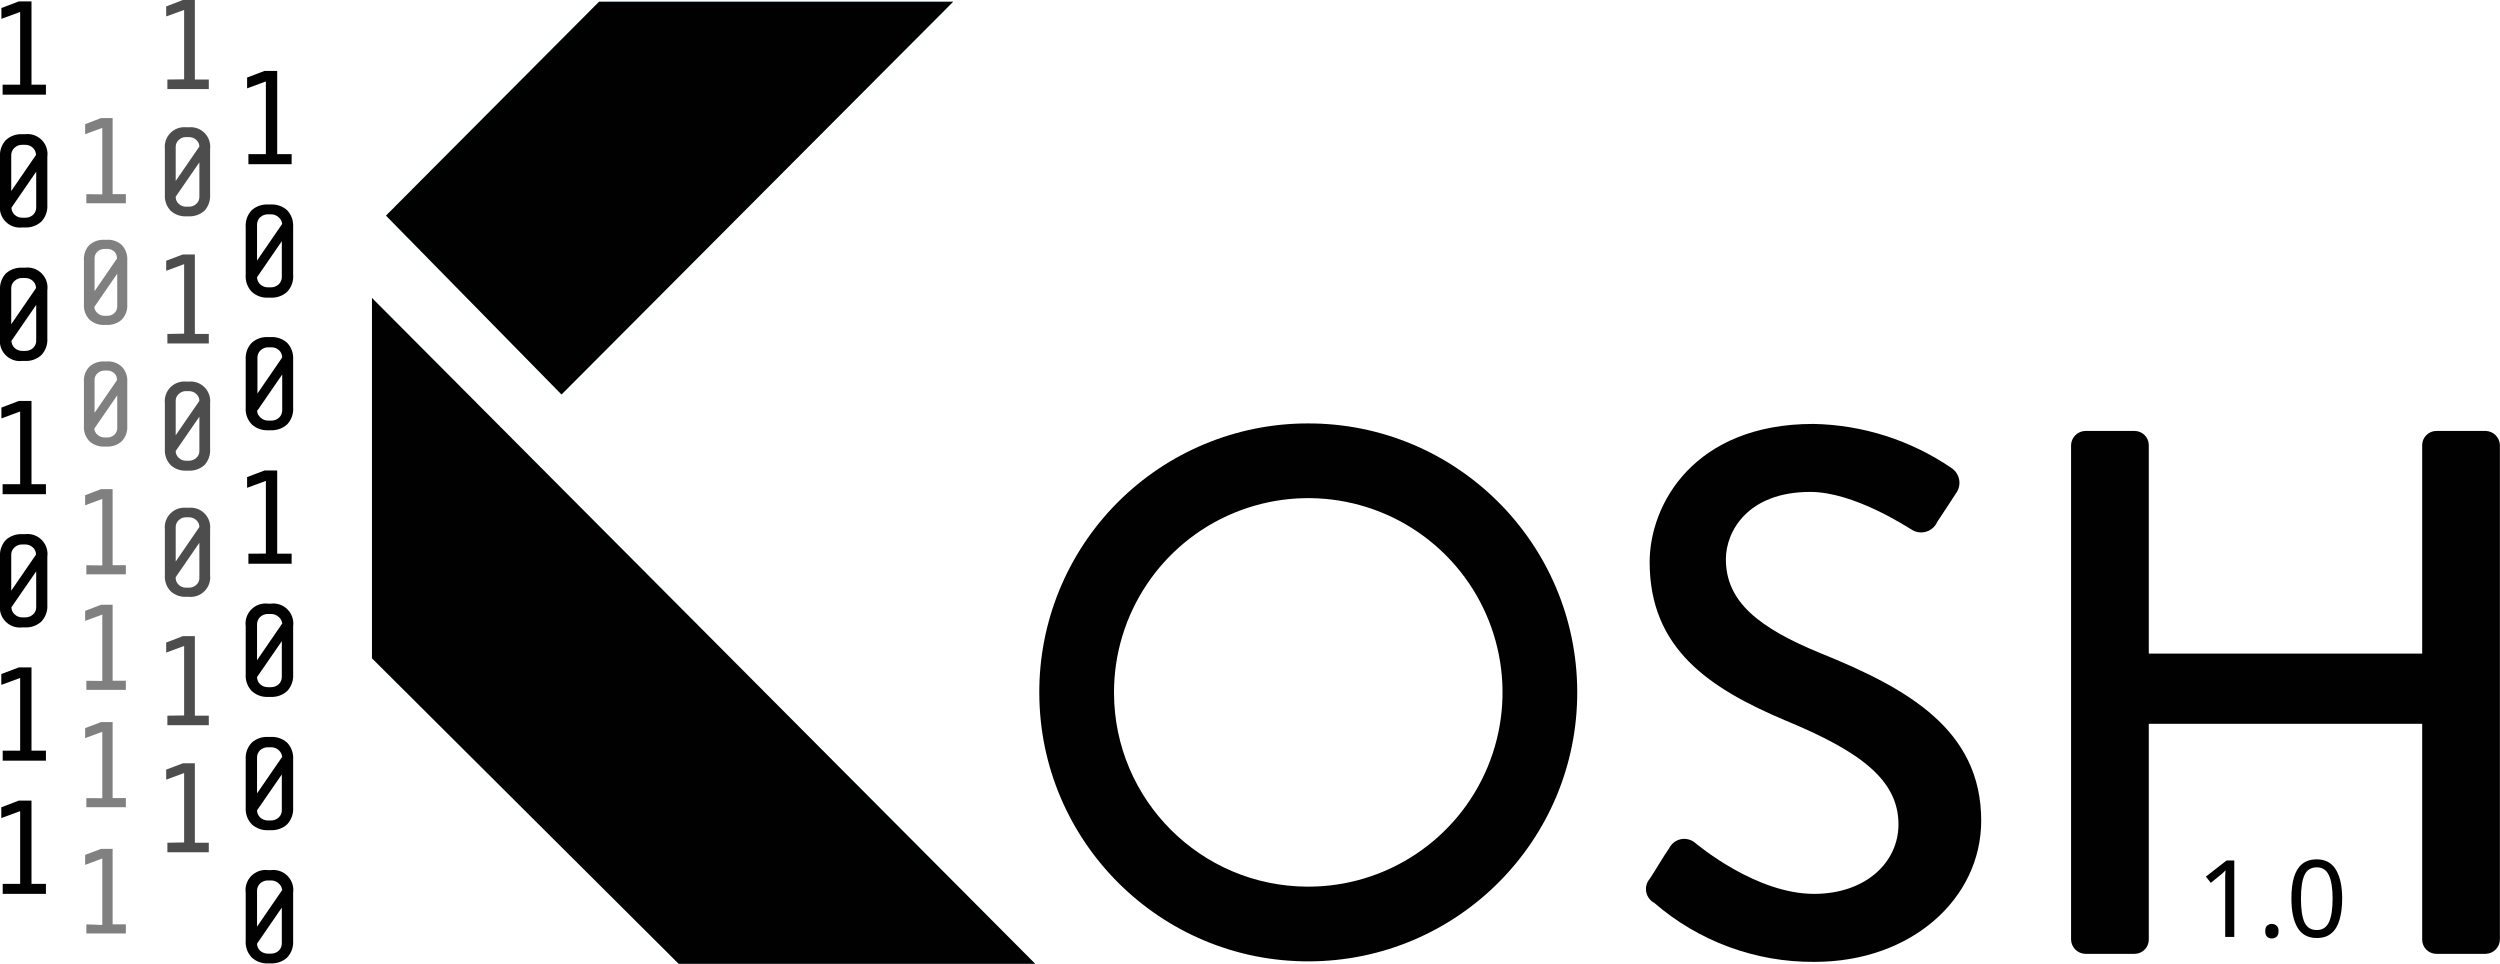
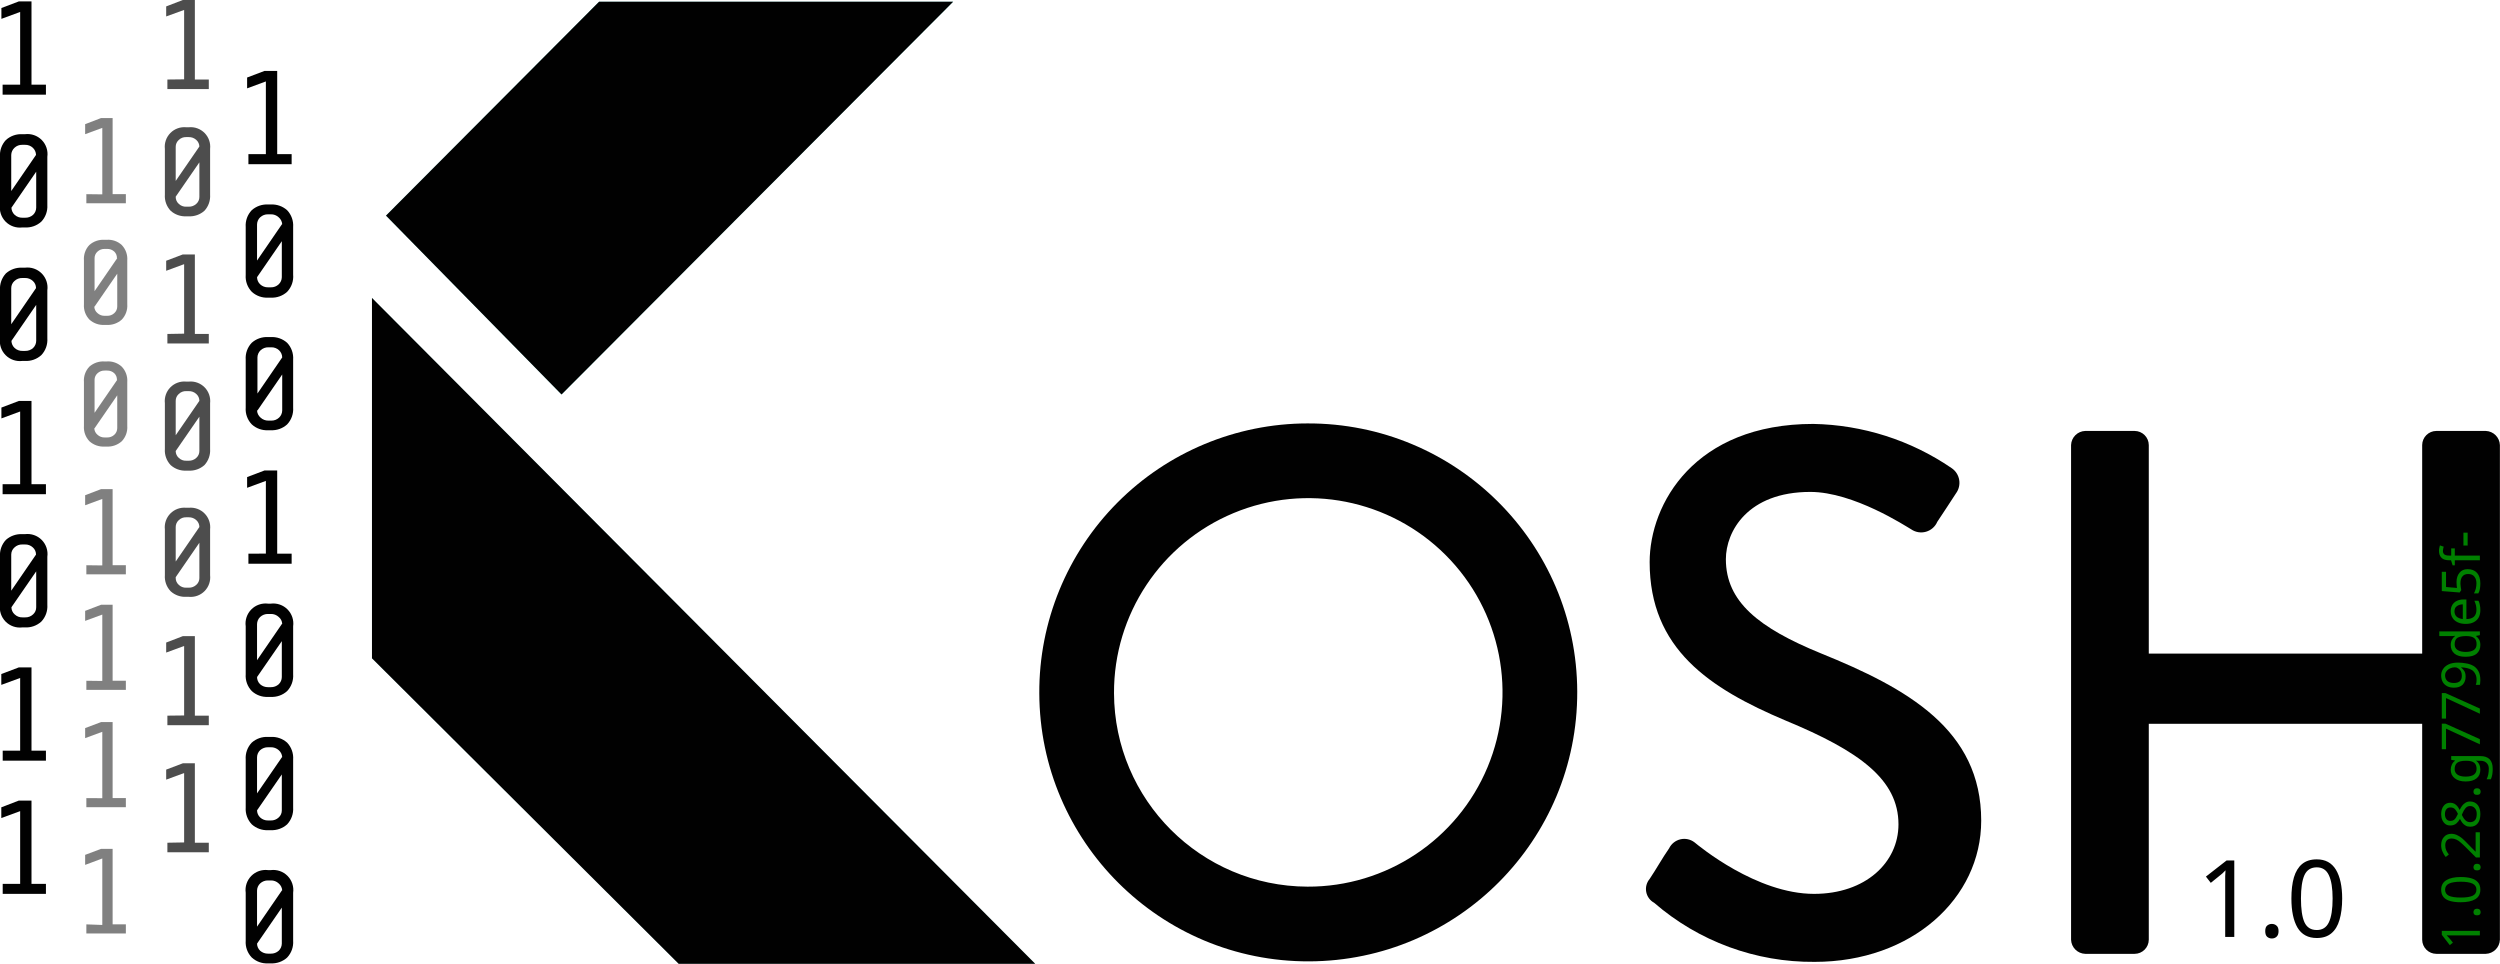
<svg xmlns="http://www.w3.org/2000/svg" viewBox="0 0 249.28 96.1" version="1.1" id="svg5833">
  <defs id="defs5750">
    <style id="style5748">.cls-1{isolation:isolate;}.cls-2,.cls-3,.cls-4,.cls-6{fill:#010101;}.cls-2,.cls-3,.cls-4,.cls-5{mix-blend-mode:multiply;}.cls-3{opacity:0.7;}.cls-4{opacity:0.5;}.cls-5{fill:#afdedc;}</style>
  </defs>
  <path class="cls-2" d="m 0.26,8.44 v 1 h 4.32 v -1 H 3.14 V 0.14 H 1.88 L 0.14,0.8 V 1.88 L 2.01,1.19 v 7.25 z" id="path5752" style="isolation:isolate;mix-blend-mode:multiply;fill:#010101" />
  <path class="cls-2" d="M 4.72,20.45 V 15.64 A 2,2 0 0 0 2.49,13.38 H 2.23 A 2.25,2.25 0 0 0 0.59,13.96 2.21,2.21 0 0 0 0,15.64 v 4.78 a 2,2 0 0 0 2.23,2.26 h 0.26 a 2.24,2.24 0 0 0 1.63,-0.58 2.21,2.21 0 0 0 0.6,-1.65 z m -1.13,-5 -2.47,3.6 v -3.6 a 1,1 0 0 1 0.32,-0.71 1.08,1.08 0 0 1 0.79,-0.3 h 0.26 a 1.09,1.09 0 0 1 0.79,0.3 1,1 0 0 1 0.31,0.68 z m -2.45,5.26 2.47,-3.59 v 3.59 A 1,1 0 0 1 3.3,21.42 1.13,1.13 0 0 1 2.51,21.71 H 2.25 A 1.11,1.11 0 0 1 1.46,21.42 1,1 0 0 1 1.14,20.71 Z" id="path5754" style="isolation:isolate;mix-blend-mode:multiply;fill:#010101" />
  <path class="cls-2" d="M 4.72,33.73 V 28.95 A 2,2 0 0 0 2.49,26.69 H 2.23 A 2.29,2.29 0 0 0 0.59,27.26 2.25,2.25 0 0 0 0,28.95 v 4.78 a 2,2 0 0 0 2.23,2.26 h 0.26 a 2.24,2.24 0 0 0 1.63,-0.58 2.21,2.21 0 0 0 0.6,-1.68 z m -1.13,-5 -2.47,3.6 v -3.6 a 0.94,0.94 0 0 1 0.32,-0.71 1.08,1.08 0 0 1 0.79,-0.3 h 0.26 a 1.09,1.09 0 0 1 0.79,0.3 0.93,0.93 0 0 1 0.31,0.68 z M 1.14,33.99 3.61,30.4 v 3.59 A 1,1 0 0 1 3.3,34.7 1.13,1.13 0 0 1 2.51,34.99 H 2.25 A 1.11,1.11 0 0 1 1.46,34.7 1,1 0 0 1 1.14,33.99 Z" id="path5756" style="isolation:isolate;mix-blend-mode:multiply;fill:#010101" />
  <path class="cls-2" d="m 0.26,48.28 v 1 h 4.32 v -1 H 3.14 v -8.3 H 1.88 l -1.74,0.66 v 1.08 l 1.87,-0.69 v 7.25 z" id="path5758" style="isolation:isolate;mix-blend-mode:multiply;fill:#010101" />
  <path class="cls-2" d="M 4.72,60.3 V 55.52 A 2,2 0 0 0 2.49,53.26 H 2.23 A 2.29,2.29 0 0 0 0.59,53.83 2.23,2.23 0 0 0 0,55.52 v 4.78 a 2,2 0 0 0 2.23,2.26 h 0.26 a 2.24,2.24 0 0 0 1.63,-0.58 2.21,2.21 0 0 0 0.6,-1.68 z m -1.13,-5 -2.47,3.6 v -3.6 a 0.94,0.94 0 0 1 0.32,-0.71 1.08,1.08 0 0 1 0.79,-0.3 h 0.26 a 1.09,1.09 0 0 1 0.79,0.3 0.93,0.93 0 0 1 0.31,0.68 z m -2.45,5.25 2.47,-3.58 v 3.58 A 0.93,0.93 0 0 1 3.3,61.26 1.09,1.09 0 0 1 2.51,61.56 H 2.25 A 1.08,1.08 0 0 1 1.46,61.26 0.94,0.94 0 0 1 1.14,60.55 Z" id="path5760" style="isolation:isolate;mix-blend-mode:multiply;fill:#010101" />
  <path class="cls-2" d="m 0.27,74.85 v 1 h 4.31 v -1 H 3.14 v -8.3 H 1.87 l -1.74,0.66 v 1.08 L 2.01,67.6 v 7.25 z" id="path5762" style="isolation:isolate;mix-blend-mode:multiply;fill:#010101" />
  <path class="cls-2" d="m 0.27,88.13 v 1 h 4.31 v -1 H 3.14 v -8.3 H 1.87 L 0.13,80.5 v 1.07 l 1.88,-0.69 v 7.25 z" id="path5764" style="isolation:isolate;mix-blend-mode:multiply;fill:#010101" />
  <path class="cls-2" d="m 24.77,15.37 v 1 h 4.31 v -1 h -1.44 v -8.3 h -1.26 l -1.74,0.66 v 1.08 l 1.87,-0.69 v 7.25 z" id="path5766" style="isolation:isolate;mix-blend-mode:multiply;fill:#010101" />
  <path class="cls-2" d="M 29.23,27.38 V 22.64 A 2.21,2.21 0 0 0 28.63,20.96 2.26,2.26 0 0 0 27,20.39 h -0.27 a 2.26,2.26 0 0 0 -1.63,0.57 2.21,2.21 0 0 0 -0.6,1.68 v 4.78 a 2.18,2.18 0 0 0 0.61,1.68 2.22,2.22 0 0 0 1.62,0.58 H 27 a 2.26,2.26 0 0 0 1.63,-0.58 2.21,2.21 0 0 0 0.6,-1.72 z m -1.13,-5 -2.47,3.6 v -3.6 a 1,1 0 0 1 0.31,-0.71 1.11,1.11 0 0 1 0.79,-0.3 H 27 a 1.09,1.09 0 0 1 0.79,0.3 1,1 0 0 1 0.35,0.68 z m -2.47,5.26 2.47,-3.59 v 3.59 a 1,1 0 0 1 -0.31,0.71 1.09,1.09 0 0 1 -0.79,0.3 h -0.27 a 1.11,1.11 0 0 1 -0.79,-0.3 1,1 0 0 1 -0.31,-0.71 z" id="path5768" style="isolation:isolate;mix-blend-mode:multiply;fill:#010101" />
  <path class="cls-2" d="M 29.23,40.64 V 35.86 A 2.21,2.21 0 0 0 28.63,34.18 2.26,2.26 0 0 0 27,33.61 h -0.27 a 2.26,2.26 0 0 0 -1.63,0.57 2.21,2.21 0 0 0 -0.6,1.68 v 4.78 a 2.18,2.18 0 0 0 0.61,1.68 2.22,2.22 0 0 0 1.62,0.58 H 27 a 2.26,2.26 0 0 0 1.63,-0.58 2.21,2.21 0 0 0 0.6,-1.68 z m -1.09,-5 -2.47,3.6 v -3.6 a 1,1 0 0 1 0.31,-0.71 1.11,1.11 0 0 1 0.79,-0.3 h 0.27 a 1.09,1.09 0 0 1 0.79,0.3 1,1 0 0 1 0.31,0.71 z m -2.47,5.29 2.47,-3.59 v 3.59 a 1,1 0 0 1 -0.31,0.71 1.09,1.09 0 0 1 -0.79,0.3 h -0.27 a 1.11,1.11 0 0 1 -0.79,-0.3 1,1 0 0 1 -0.35,-0.72 z" id="path5770" style="isolation:isolate;mix-blend-mode:multiply;fill:#010101" />
  <path class="cls-2" d="m 24.77,55.21 v 1 h 4.31 v -1 h -1.44 v -8.3 h -1.26 l -1.74,0.66 v 1.07 l 1.87,-0.69 v 7.25 z" id="path5772" style="isolation:isolate;mix-blend-mode:multiply;fill:#010101" />
  <path class="cls-2" d="M 29.23,67.23 V 62.45 A 2,2 0 0 0 27,60.19 h -0.27 a 2,2 0 0 0 -2.23,2.26 v 4.78 a 2.18,2.18 0 0 0 0.61,1.68 2.22,2.22 0 0 0 1.62,0.58 H 27 a 2.26,2.26 0 0 0 1.63,-0.58 2.21,2.21 0 0 0 0.6,-1.68 z m -1.13,-5 -2.47,3.6 v -3.6 a 1,1 0 0 1 0.31,-0.71 1.11,1.11 0 0 1 0.79,-0.3 H 27 a 1.09,1.09 0 0 1 0.79,0.3 0.93,0.93 0 0 1 0.35,0.68 z m -2.47,5.28 2.47,-3.58 v 3.58 A 1,1 0 0 1 27.79,68.23 1.13,1.13 0 0 1 27,68.52 h -0.27 a 1.15,1.15 0 0 1 -0.79,-0.29 1,1 0 0 1 -0.31,-0.75 z" id="path5774" style="isolation:isolate;mix-blend-mode:multiply;fill:#010101" />
  <path class="cls-2" d="M 29.23,80.52 V 75.74 A 2.22,2.22 0 0 0 28.63,74.05 2.26,2.26 0 0 0 27,73.48 h -0.27 a 2.26,2.26 0 0 0 -1.63,0.57 2.22,2.22 0 0 0 -0.6,1.69 v 4.78 a 2.21,2.21 0 0 0 0.61,1.68 2.26,2.26 0 0 0 1.62,0.58 H 27 a 2.3,2.3 0 0 0 1.63,-0.58 2.24,2.24 0 0 0 0.6,-1.68 z m -1.13,-5 -2.47,3.59 v -3.59 a 1,1 0 0 1 0.31,-0.72 1.15,1.15 0 0 1 0.79,-0.29 H 27 a 1.13,1.13 0 0 1 0.79,0.29 1,1 0 0 1 0.35,0.69 z m -2.47,5.28 2.47,-3.58 v 3.58 a 0.93,0.93 0 0 1 -0.31,0.71 1.09,1.09 0 0 1 -0.79,0.3 h -0.27 a 1.11,1.11 0 0 1 -0.79,-0.3 1,1 0 0 1 -0.31,-0.74 z" id="path5776" style="isolation:isolate;mix-blend-mode:multiply;fill:#010101" />
  <path class="cls-2" d="M 29.23,93.8 V 89.02 A 2,2 0 0 0 27,86.76 h -0.27 a 2,2 0 0 0 -2.23,2.26 v 4.78 a 2.18,2.18 0 0 0 0.61,1.68 2.22,2.22 0 0 0 1.62,0.58 H 27 a 2.26,2.26 0 0 0 1.63,-0.58 2.21,2.21 0 0 0 0.6,-1.68 z m -1.13,-5 -2.47,3.6 v -3.6 a 1,1 0 0 1 0.31,-0.71 1.11,1.11 0 0 1 0.79,-0.3 H 27 a 1.09,1.09 0 0 1 0.79,0.3 1,1 0 0 1 0.35,0.68 z m -2.47,5.29 2.47,-3.59 v 3.59 A 1,1 0 0 1 27.79,94.8 1.13,1.13 0 0 1 27,95.09 H 26.73 A 1.15,1.15 0 0 1 25.94,94.8 1,1 0 0 1 25.63,94.06 Z" id="path5778" style="isolation:isolate;mix-blend-mode:multiply;fill:#010101" />
  <path class="cls-3" d="m 16.69,7.93 v 0.95 h 4.13 V 7.93 H 19.43 V 0 h -1.2 l -1.66,0.64 v 1 l 1.79,-0.65 v 6.92 z" id="path5780" style="opacity:0.7;isolation:isolate;mix-blend-mode:multiply;fill:#010101" />
  <path class="cls-3" d="m 20.95,19.41 v -4.56 a 1.95,1.95 0 0 0 -2.13,-2.16 h -0.25 a 1.95,1.95 0 0 0 -2.13,2.16 v 4.56 a 2.12,2.12 0 0 0 0.58,1.61 2.17,2.17 0 0 0 1.55,0.55 h 0.25 a 2.2,2.2 0 0 0 1.56,-0.55 2.15,2.15 0 0 0 0.57,-1.61 z m -1.07,-4.8 -2.36,3.43 v -3.4 a 0.9,0.9 0 0 1 0.3,-0.68 1,1 0 0 1 0.75,-0.29 h 0.25 a 1.06,1.06 0 0 1 0.76,0.29 0.9,0.9 0 0 1 0.3,0.68 z m -2.36,5 2.36,-3.42 v 3.45 a 0.9,0.9 0 0 1 -0.3,0.68 1.06,1.06 0 0 1 -0.76,0.29 h -0.25 a 1,1 0 0 1 -0.75,-0.29 0.9,0.9 0 0 1 -0.3,-0.68 z" id="path5782" style="opacity:0.7;isolation:isolate;mix-blend-mode:multiply;fill:#010101" />
  <path class="cls-3" d="m 16.69,33.3 v 0.95 h 4.13 V 33.3 h -1.39 v -7.93 h -1.2 L 16.57,26 v 1 l 1.79,-0.66 v 6.93 z" id="path5784" style="opacity:0.7;isolation:isolate;mix-blend-mode:multiply;fill:#010101" />
  <path class="cls-3" d="m 20.95,44.77 v -4.56 a 1.95,1.95 0 0 0 -2.13,-2.16 h -0.25 a 1.95,1.95 0 0 0 -2.13,2.16 v 4.56 a 2.12,2.12 0 0 0 0.58,1.61 2.17,2.17 0 0 0 1.55,0.55 h 0.25 a 2.2,2.2 0 0 0 1.56,-0.55 2.15,2.15 0 0 0 0.57,-1.61 z m -1.07,-4.8 -2.36,3.43 v -3.43 a 0.9,0.9 0 0 1 0.3,-0.68 1,1 0 0 1 0.75,-0.29 h 0.25 a 1.06,1.06 0 0 1 0.76,0.29 0.9,0.9 0 0 1 0.3,0.68 z m -2.36,5 2.36,-3.42 v 3.42 a 0.9,0.9 0 0 1 -0.3,0.68 1.06,1.06 0 0 1 -0.76,0.29 h -0.25 a 1,1 0 0 1 -0.75,-0.29 0.9,0.9 0 0 1 -0.3,-0.64 z" id="path5786" style="opacity:0.7;isolation:isolate;mix-blend-mode:multiply;fill:#010101" />
  <path class="cls-3" d="m 16.69,71.36 v 0.95 h 4.13 v -0.95 h -1.39 v -7.93 h -1.2 l -1.66,0.64 v 1 l 1.79,-0.66 v 6.93 z" id="path5788" style="opacity:0.7;isolation:isolate;mix-blend-mode:multiply;fill:#010101" />
  <path class="cls-3" d="m 20.95,57.35 v -4.56 a 1.95,1.95 0 0 0 -2.13,-2.16 h -0.25 a 1.95,1.95 0 0 0 -2.13,2.16 v 4.56 a 2.1,2.1 0 0 0 0.58,1.61 2.13,2.13 0 0 0 1.55,0.55 h 0.25 a 1.95,1.95 0 0 0 2.13,-2.16 z m -1.07,-4.8 -2.36,3.44 v -3.44 a 0.91,0.91 0 0 1 0.3,-0.68 1,1 0 0 1 0.75,-0.29 h 0.25 a 1.06,1.06 0 0 1 0.76,0.29 0.91,0.91 0 0 1 0.3,0.68 z m -2.36,5 2.36,-3.43 v 3.52 a 0.89,0.89 0 0 1 -0.3,0.67 1.06,1.06 0 0 1 -0.76,0.29 h -0.25 a 1,1 0 0 1 -0.75,-0.29 0.89,0.89 0 0 1 -0.3,-0.67 z" id="path5790" style="opacity:0.7;isolation:isolate;mix-blend-mode:multiply;fill:#010101" />
  <path class="cls-3" d="m 16.69,84.03 v 0.95 h 4.13 v -0.95 h -1.39 v -7.92 h -1.2 l -1.66,0.63 v 1 l 1.79,-0.66 V 84 Z" id="path5792" style="opacity:0.7;isolation:isolate;mix-blend-mode:multiply;fill:#010101" />
  <path class="cls-4" d="m 8.61,19.36 v 0.91 h 3.94 v -0.91 h -1.32 v -7.59 h -1.15 l -1.59,0.61 v 1 l 1.71,-0.63 v 6.63 z" id="path5794" style="opacity:0.5;isolation:isolate;mix-blend-mode:multiply;fill:#010101" />
  <path class="cls-4" d="m 12.69,30.34 v -4.37 a 2,2 0 0 0 -0.55,-1.54 2,2 0 0 0 -1.49,-0.52 h -0.24 a 2.09,2.09 0 0 0 -1.5,0.52 2,2 0 0 0 -0.54,1.54 v 4.37 a 2,2 0 0 0 0.55,1.53 2.07,2.07 0 0 0 1.49,0.53 h 0.24 a 2.09,2.09 0 0 0 1.49,-0.53 2,2 0 0 0 0.55,-1.53 z m -1,-4.6 -2.26,3.29 v -3.29 a 0.87,0.87 0 0 1 0.29,-0.65 1,1 0 0 1 0.72,-0.27 h 0.24 a 1,1 0 0 1 0.72,0.27 0.87,0.87 0 0 1 0.26,0.65 z m -2.26,4.83 2.26,-3.28 v 3.28 a 0.87,0.87 0 0 1 -0.29,0.65 1,1 0 0 1 -0.72,0.27 H 10.44 A 1,1 0 0 1 9.72,31.22 0.87,0.87 0 0 1 9.4,30.57 Z" id="path5796" style="opacity:0.5;isolation:isolate;mix-blend-mode:multiply;fill:#010101" />
  <path class="cls-4" d="m 8.61,67.88 v 0.91 h 3.94 V 67.88 H 11.23 V 60.3 h -1.15 l -1.59,0.61 v 1 l 1.71,-0.63 v 6.62 z" id="path5798" style="opacity:0.5;isolation:isolate;mix-blend-mode:multiply;fill:#010101" />
  <path class="cls-4" d="m 8.61,92.17 v 0.91 h 3.94 v -0.91 h -1.32 v -7.53 h -1.15 l -1.59,0.6 v 1 L 10.2,85.6 v 6.63 z" id="path5800" style="opacity:0.5;isolation:isolate;mix-blend-mode:multiply;fill:#010101" />
  <path class="cls-4" d="m 8.61,56.36 v 0.91 h 3.94 v -0.91 h -1.32 v -7.59 h -1.15 l -1.59,0.61 v 1 l 1.71,-0.63 v 6.63 z" id="path5802" style="opacity:0.5;isolation:isolate;mix-blend-mode:multiply;fill:#010101" />
  <path class="cls-4" d="M 12.69,42.47 V 38.1 a 2,2 0 0 0 -0.55,-1.54 2,2 0 0 0 -1.49,-0.52 h -0.24 a 2.09,2.09 0 0 0 -1.5,0.52 2,2 0 0 0 -0.54,1.54 v 4.37 a 2,2 0 0 0 0.55,1.53 2.07,2.07 0 0 0 1.49,0.53 h 0.24 A 2.09,2.09 0 0 0 12.14,44 2,2 0 0 0 12.69,42.47 Z m -1,-4.6 -2.26,3.29 v -3.29 a 0.87,0.87 0 0 1 0.29,-0.65 1,1 0 0 1 0.72,-0.27 h 0.24 a 1,1 0 0 1 0.72,0.27 0.87,0.87 0 0 1 0.26,0.65 z m -2.26,4.83 2.26,-3.28 v 3.28 a 0.89,0.89 0 0 1 -0.29,0.65 1,1 0 0 1 -0.72,0.27 H 10.44 A 1,1 0 0 1 9.72,43.35 0.89,0.89 0 0 1 9.4,42.7 Z" id="path5804" style="opacity:0.5;isolation:isolate;mix-blend-mode:multiply;fill:#010101" />
  <path class="cls-4" d="m 8.61,79.58 v 0.91 h 3.94 V 79.58 H 11.23 V 72 h -1.15 l -1.59,0.6 v 1 l 1.71,-0.63 v 6.62 z" id="path5806" style="opacity:0.5;isolation:isolate;mix-blend-mode:multiply;fill:#010101" />
  <polygon class="cls-5" points="37.09,29.71 37.09,65.64 67.67,96.1 103.22,96.1 " id="polygon5808" style="isolation:isolate;mix-blend-mode:multiply;fill:#afdedc" />
  <polygon class="cls-5" points="55.99,39.33 95.04,0.17 59.74,0.17 38.49,21.5 " id="polygon5810" style="isolation:isolate;mix-blend-mode:multiply;fill:#afdedc" />
  <polygon class="cls-5" points="55.99,39.33 95.04,0.17 59.74,0.17 38.49,21.5 " id="polygon5812" style="isolation:isolate;mix-blend-mode:multiply;fill:#afdedc" />
  <polygon class="cls-6" points="55.99,39.33 95.04,0.17 59.74,0.17 38.49,21.5 " id="polygon5814" style="isolation:isolate;fill:#010101" />
  <polygon class="cls-6" points="37.09,29.71 37.09,65.64 67.67,96.1 103.22,96.1 " id="polygon5816" style="isolation:isolate;fill:#010101" />
  <path class="cls-6" d="m 130.37,42.22 a 26.82,26.82 0 1 1 -26.74,26.9 26.78,26.78 0 0 1 26.74,-26.9 z m 0,46.19 a 19.37,19.37 0 1 0 -19.29,-19.29 19.36,19.36 0 0 0 19.29,19.29 z" id="path5818" style="isolation:isolate;fill:#010101" />
  <path class="cls-6" d="m 164.49,87.64 c 0.67,-1 1.27,-2.09 1.94,-3.05 a 1.68,1.68 0 0 1 2.53,-0.6 c 0.45,0.37 6.19,5.14 11.92,5.14 5.14,0 8.42,-3.13 8.42,-6.93 0,-4.47 -3.88,-7.3 -11.25,-10.35 -7.6,-3.21 -13.56,-7.15 -13.56,-15.8 0,-5.81 4.47,-13.78 16.32,-13.78 a 25.25,25.25 0 0 1 13.78,4.4 1.77,1.77 0 0 1 0.44,2.53 c -0.59,0.9 -1.26,1.94 -1.86,2.83 a 1.75,1.75 0 0 1 -2.6,0.75 c -0.53,-0.3 -5.74,-3.73 -10.06,-3.73 -6.26,0 -8.42,3.95 -8.42,6.71 0,4.24 3.28,6.85 9.46,9.38 8.64,3.5 16,7.6 16,16.69 0,7.75 -6.93,14.08 -16.61,14.08 a 24.11,24.11 0 0 1 -16,-5.89 1.56,1.56 0 0 1 -0.45,-2.38 z" id="path5820" style="isolation:isolate;fill:#010101" />
  <path class="cls-6" d="m 206.51,44.38 a 1.46,1.46 0 0 1 1.42,-1.41 h 4.91 a 1.42,1.42 0 0 1 1.42,1.41 v 20.79 h 27.26 V 44.38 a 1.42,1.42 0 0 1 1.42,-1.41 h 4.92 a 1.46,1.46 0 0 1 1.41,1.41 V 93.7 a 1.46,1.46 0 0 1 -1.41,1.41 h -4.92 A 1.42,1.42 0 0 1 241.52,93.7 V 72.17 H 214.26 V 93.7 a 1.42,1.42 0 0 1 -1.42,1.41 h -4.91 a 1.46,1.46 0 0 1 -1.42,-1.41 z" id="path5822" style="isolation:isolate;fill:#010101" />
  <text xml:space="preserve" style="font-style:normal;font-weight:normal;font-size:40px;line-height:1.25;font-family:sans-serif;letter-spacing:0px;word-spacing:0px;fill:#010101;fill-opacity:1;stroke:none;" x="219.004" y="93.422" id="text4318">
    <tspan id="tspan4316" x="219.004" y="93.422" style="font-style:normal;font-variant:normal;font-weight:normal;font-stretch:normal;font-size:10.667px;font-family:sans-serif;-inkscape-font-specification:'sans-serif, Normal';font-variant-ligatures:normal;font-variant-caps:normal;font-variant-numeric:normal;font-feature-settings:normal;text-align:start;writing-mode:lr-tb;text-anchor:start;fill:#010101;fill-opacity:1;">1.0</tspan>
  </text>
  <text xml:space="preserve" style="font-style:normal;font-weight:normal;font-size:40px;line-height:1.25;font-family:sans-serif;letter-spacing:0px;word-spacing:0px;fill:#000000;fill-opacity:1;stroke:none" x="-94.71" y="247.271" id="text4402" transform="rotate(-90)">
-     <tspan id="tspan4400" x="-94.71" y="247.271" style="font-style:normal;font-variant:normal;font-weight:normal;font-stretch:normal;font-size:5.333px;font-family:sans-serif;-inkscape-font-specification:'sans-serif, Normal';font-variant-ligatures:normal;font-variant-caps:normal;font-variant-numeric:normal;font-feature-settings:normal;text-align:start;writing-mode:lr-tb;text-anchor:start;fill:#008000" />
+     <tspan id="tspan4400" x="-94.71" y="247.271" style="font-style:normal;font-variant:normal;font-weight:normal;font-stretch:normal;font-size:5.333px;font-family:sans-serif;-inkscape-font-specification:'sans-serif, Normal';font-variant-ligatures:normal;font-variant-caps:normal;font-variant-numeric:normal;font-feature-settings:normal;text-align:start;writing-mode:lr-tb;text-anchor:start;fill:#008000">1.0.28.g779de5f-</tspan>
  </text>
</svg>
